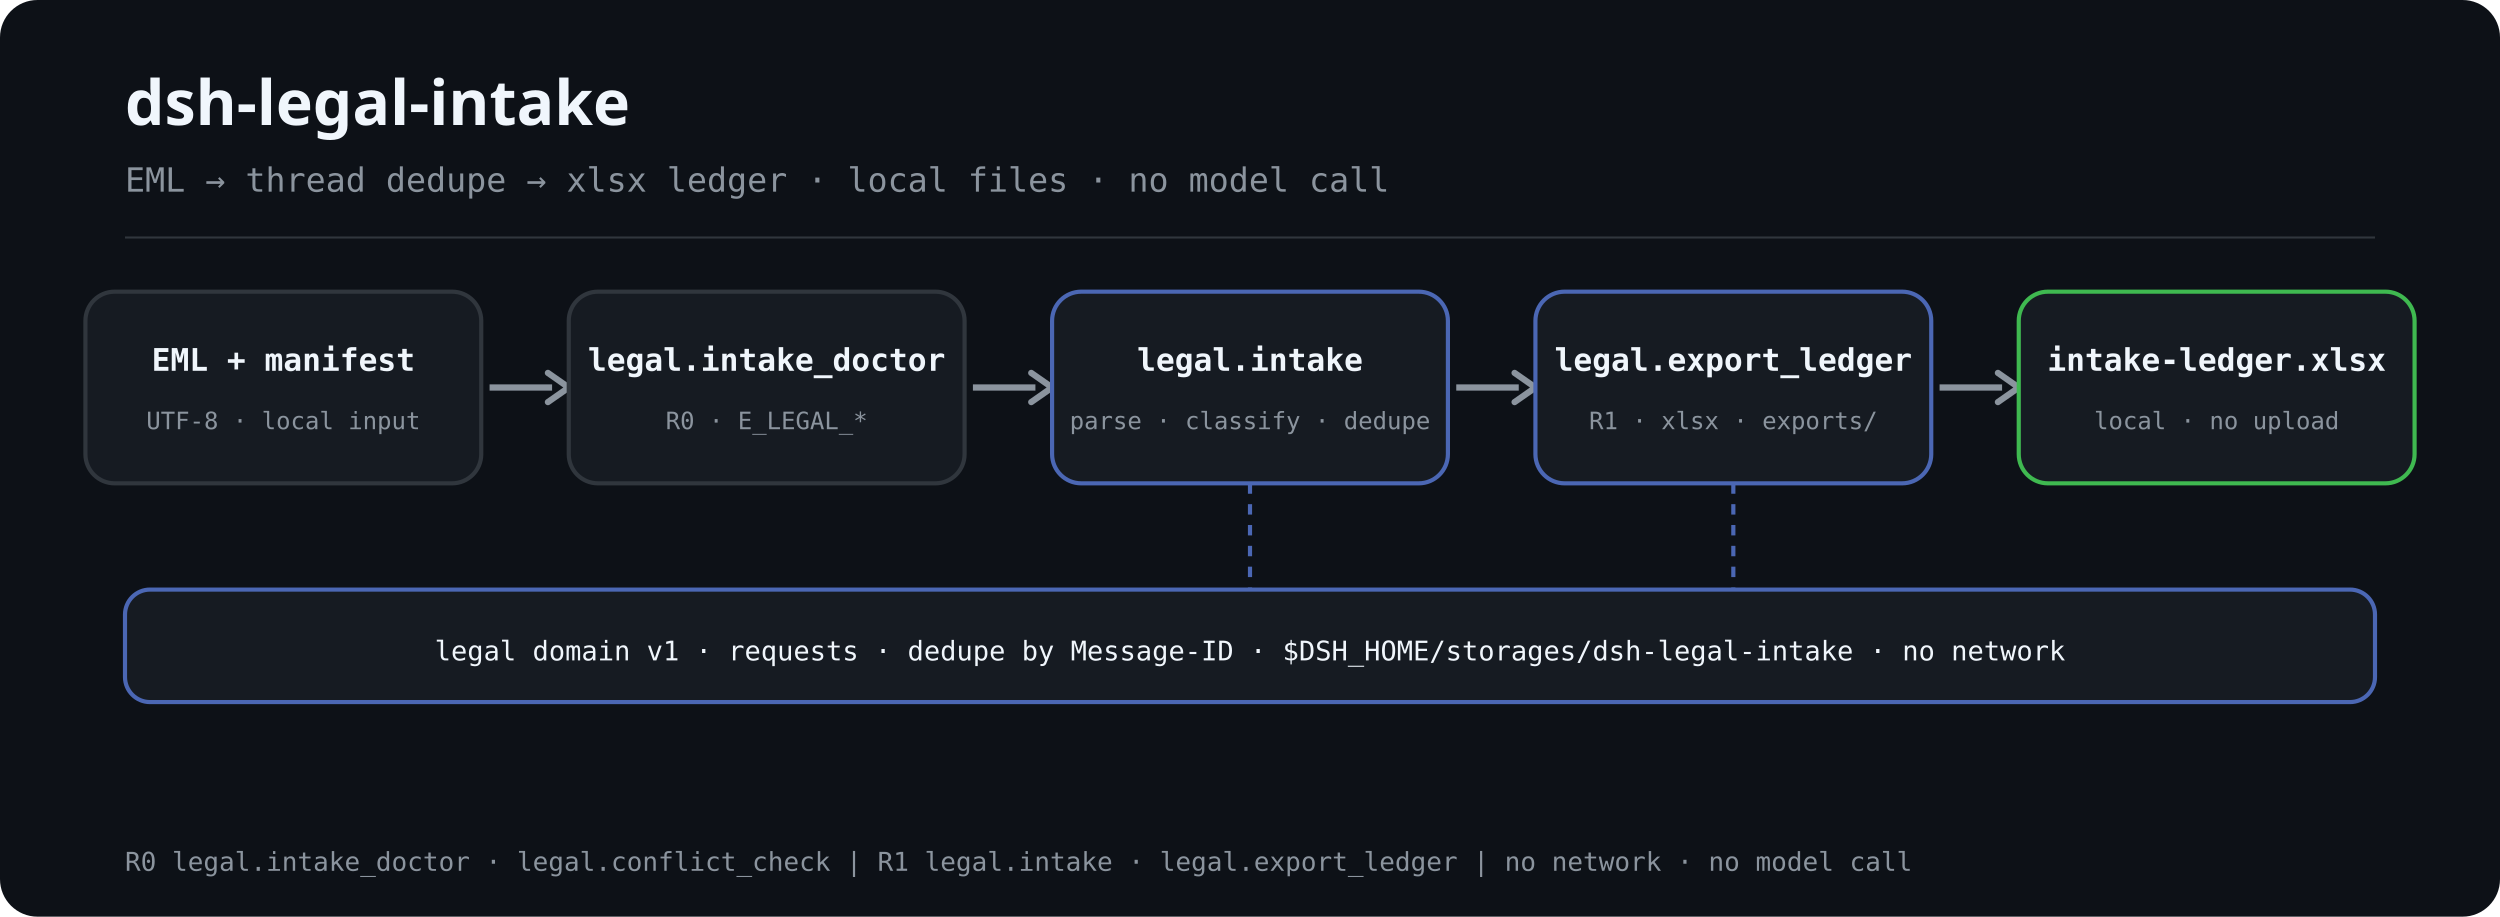
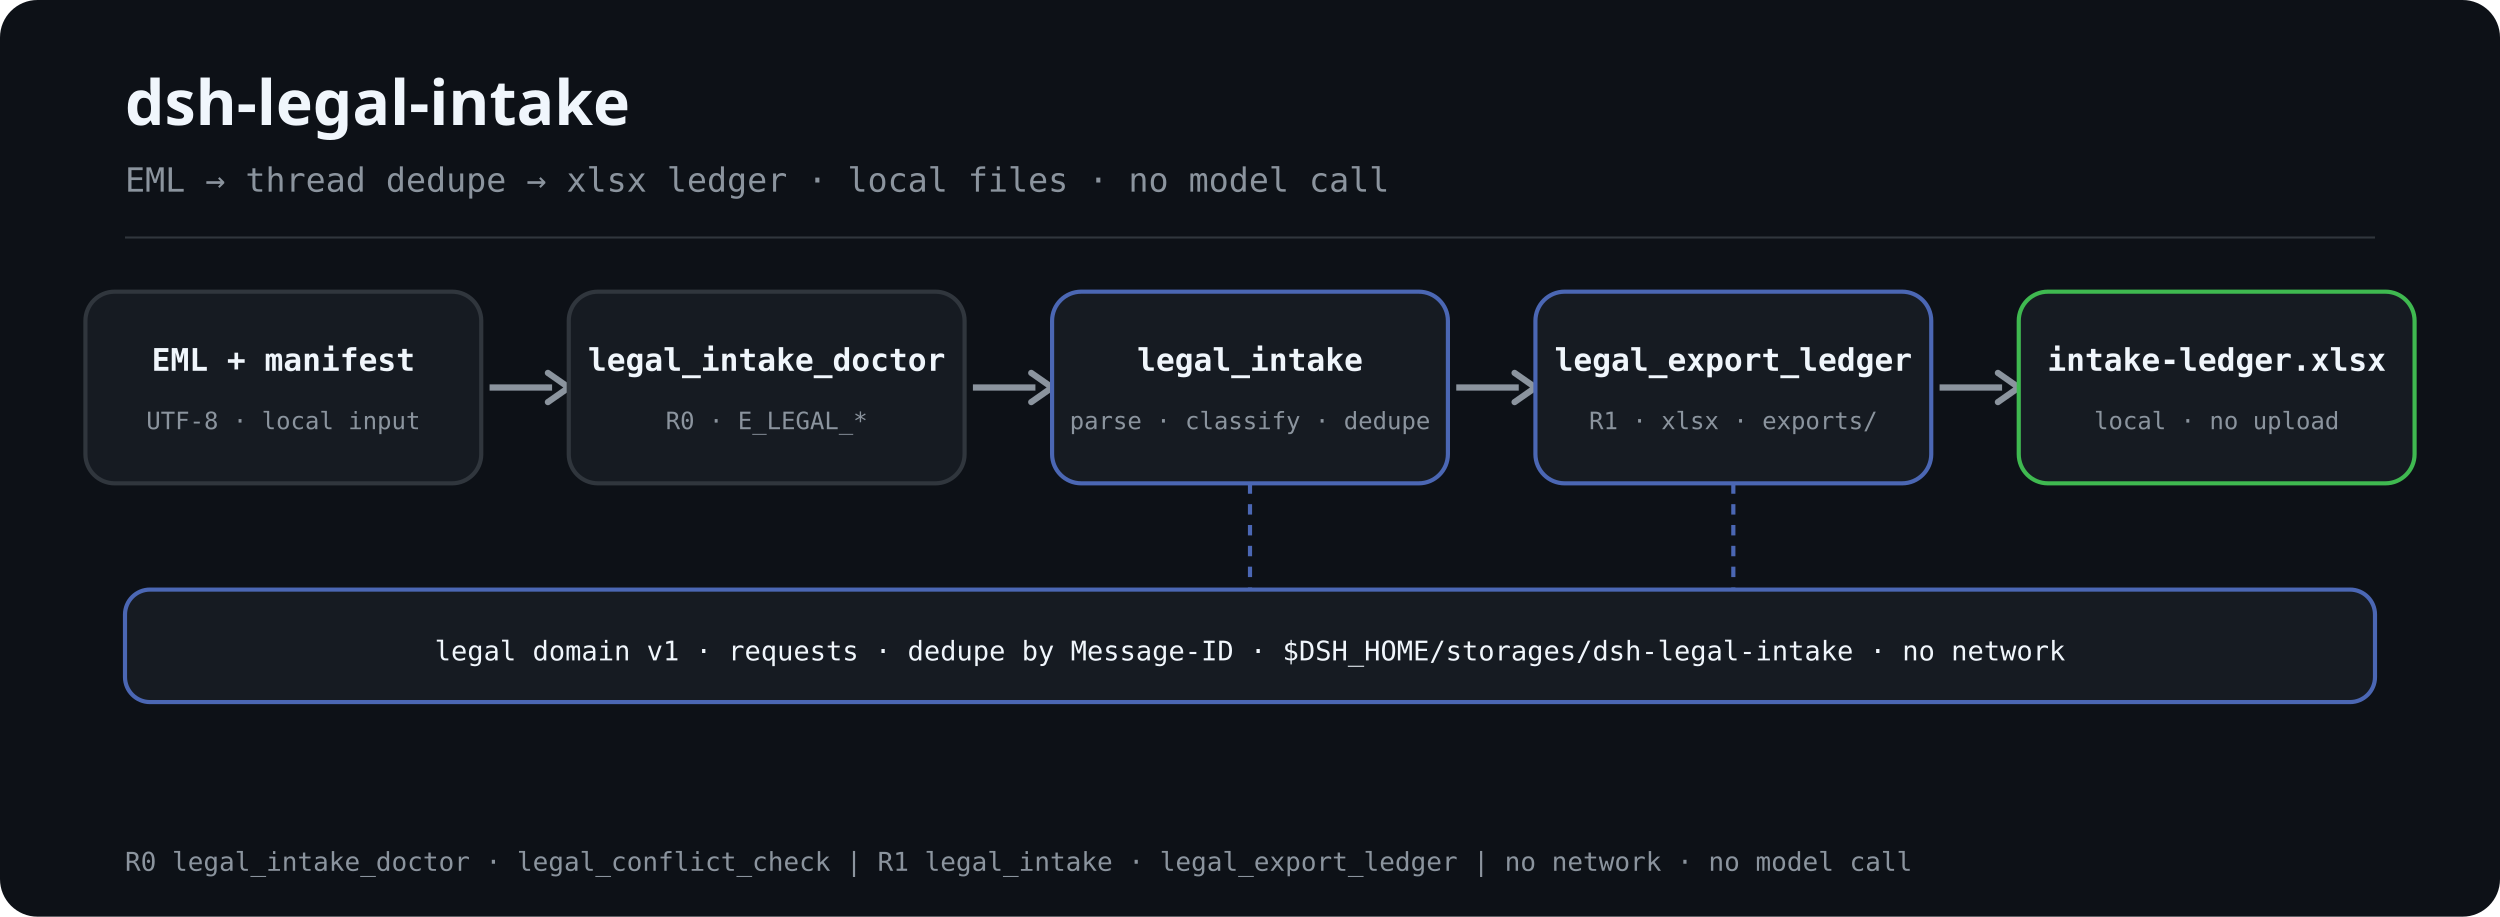
<svg xmlns="http://www.w3.org/2000/svg" width="1200" height="440" viewBox="0 0 1200 440" role="img" aria-label="dsh-legal-intake data flow">
  <rect width="1200" height="440" rx="18" fill="#0d1117" />
  <text x="60" y="60" fill="#f0f6fc" font-family="ui-sans-serif,system-ui,sans-serif" font-size="30" font-weight="700">dsh-legal-intake</text>
  <text x="60" y="92" fill="#8b949e" font-family="ui-monospace,monospace" font-size="16">EML → thread dedupe → xlsx ledger · local files · no model call</text>
  <line x1="60" y1="114" x2="1140" y2="114" stroke="#30363d" />
  <rect x="41" y="140" width="190" height="92" rx="14" fill="#161b22" stroke="#30363d" stroke-width="2" />
  <text x="136" y="178" fill="#f0f6fc" text-anchor="middle" font-family="ui-monospace,monospace" font-size="15" font-weight="700">EML + manifest</text>
  <text x="136" y="206" fill="#8b949e" text-anchor="middle" font-family="ui-monospace,monospace" font-size="11.5">UTF-8 · local input</text>
  <path d="M235 186h30" stroke="#8b949e" stroke-width="3" />
  <path d="M263 179l10 7-10 7" fill="none" stroke="#8b949e" stroke-width="3" stroke-linecap="round" stroke-linejoin="round" />
  <rect x="273" y="140" width="190" height="92" rx="14" fill="#161b22" stroke="#30363d" stroke-width="2" />
-   <text x="368" y="178" fill="#f0f6fc" text-anchor="middle" font-family="ui-monospace,monospace" font-size="15" font-weight="700">legal.intake_doctor</text>
+   <text x="368" y="178" fill="#f0f6fc" text-anchor="middle" font-family="ui-monospace,monospace" font-size="15" font-weight="700">legal_intake_doctor</text>
  <text x="368" y="206" fill="#8b949e" text-anchor="middle" font-family="ui-monospace,monospace" font-size="11.5">R0 · E_LEGAL_*</text>
  <path d="M467 186h30" stroke="#8b949e" stroke-width="3" />
  <path d="M495 179l10 7-10 7" fill="none" stroke="#8b949e" stroke-width="3" stroke-linecap="round" stroke-linejoin="round" />
  <rect x="505" y="140" width="190" height="92" rx="14" fill="#161b22" stroke="#4B67B4" stroke-width="2" />
-   <text x="600" y="178" fill="#f0f6fc" text-anchor="middle" font-family="ui-monospace,monospace" font-size="15" font-weight="700">legal.intake</text>
+   <text x="600" y="178" fill="#f0f6fc" text-anchor="middle" font-family="ui-monospace,monospace" font-size="15" font-weight="700">legal_intake</text>
  <text x="600" y="206" fill="#8b949e" text-anchor="middle" font-family="ui-monospace,monospace" font-size="11.5">parse · classify · dedupe</text>
  <path d="M699 186h30" stroke="#8b949e" stroke-width="3" />
  <path d="M727 179l10 7-10 7" fill="none" stroke="#8b949e" stroke-width="3" stroke-linecap="round" stroke-linejoin="round" />
  <rect x="737" y="140" width="190" height="92" rx="14" fill="#161b22" stroke="#4B67B4" stroke-width="2" />
-   <text x="832" y="178" fill="#f0f6fc" text-anchor="middle" font-family="ui-monospace,monospace" font-size="15" font-weight="700">legal.export_ledger</text>
+   <text x="832" y="178" fill="#f0f6fc" text-anchor="middle" font-family="ui-monospace,monospace" font-size="15" font-weight="700">legal_export_ledger</text>
  <text x="832" y="206" fill="#8b949e" text-anchor="middle" font-family="ui-monospace,monospace" font-size="11.5">R1 · xlsx · exports/</text>
  <path d="M931 186h30" stroke="#8b949e" stroke-width="3" />
  <path d="M959 179l10 7-10 7" fill="none" stroke="#8b949e" stroke-width="3" stroke-linecap="round" stroke-linejoin="round" />
  <rect x="969" y="140" width="190" height="92" rx="14" fill="#161b22" stroke="#3fb950" stroke-width="2" />
  <text x="1064" y="178" fill="#f0f6fc" text-anchor="middle" font-family="ui-monospace,monospace" font-size="15" font-weight="700">intake-ledger.xlsx</text>
  <text x="1064" y="206" fill="#8b949e" text-anchor="middle" font-family="ui-monospace,monospace" font-size="11.5">local · no upload</text>
  <path d="M600 232v51" stroke="#4B67B4" stroke-width="2" stroke-dasharray="5 5" />
  <path d="M832 232v51" stroke="#4B67B4" stroke-width="2" stroke-dasharray="5 5" />
  <rect x="60" y="283" width="1080" height="54" rx="12" fill="#161b22" stroke="#4B67B4" stroke-width="2" />
  <text x="600" y="317" fill="#f0f6fc" text-anchor="middle" font-family="ui-monospace,monospace" font-size="13">legal domain v1 · requests · dedupe by Message-ID · $DSH_HOME/storages/dsh-legal-intake · no network</text>
-   <text x="60" y="418" fill="#8b949e" font-family="ui-monospace,monospace" font-size="12.5">R0 legal.intake_doctor · legal.conflict_check | R1 legal.intake · legal.export_ledger | no network · no model call</text>
+   <text x="60" y="418" fill="#8b949e" font-family="ui-monospace,monospace" font-size="12.5">R0 legal_intake_doctor · legal_conflict_check | R1 legal_intake · legal_export_ledger | no network · no model call</text>
</svg>
